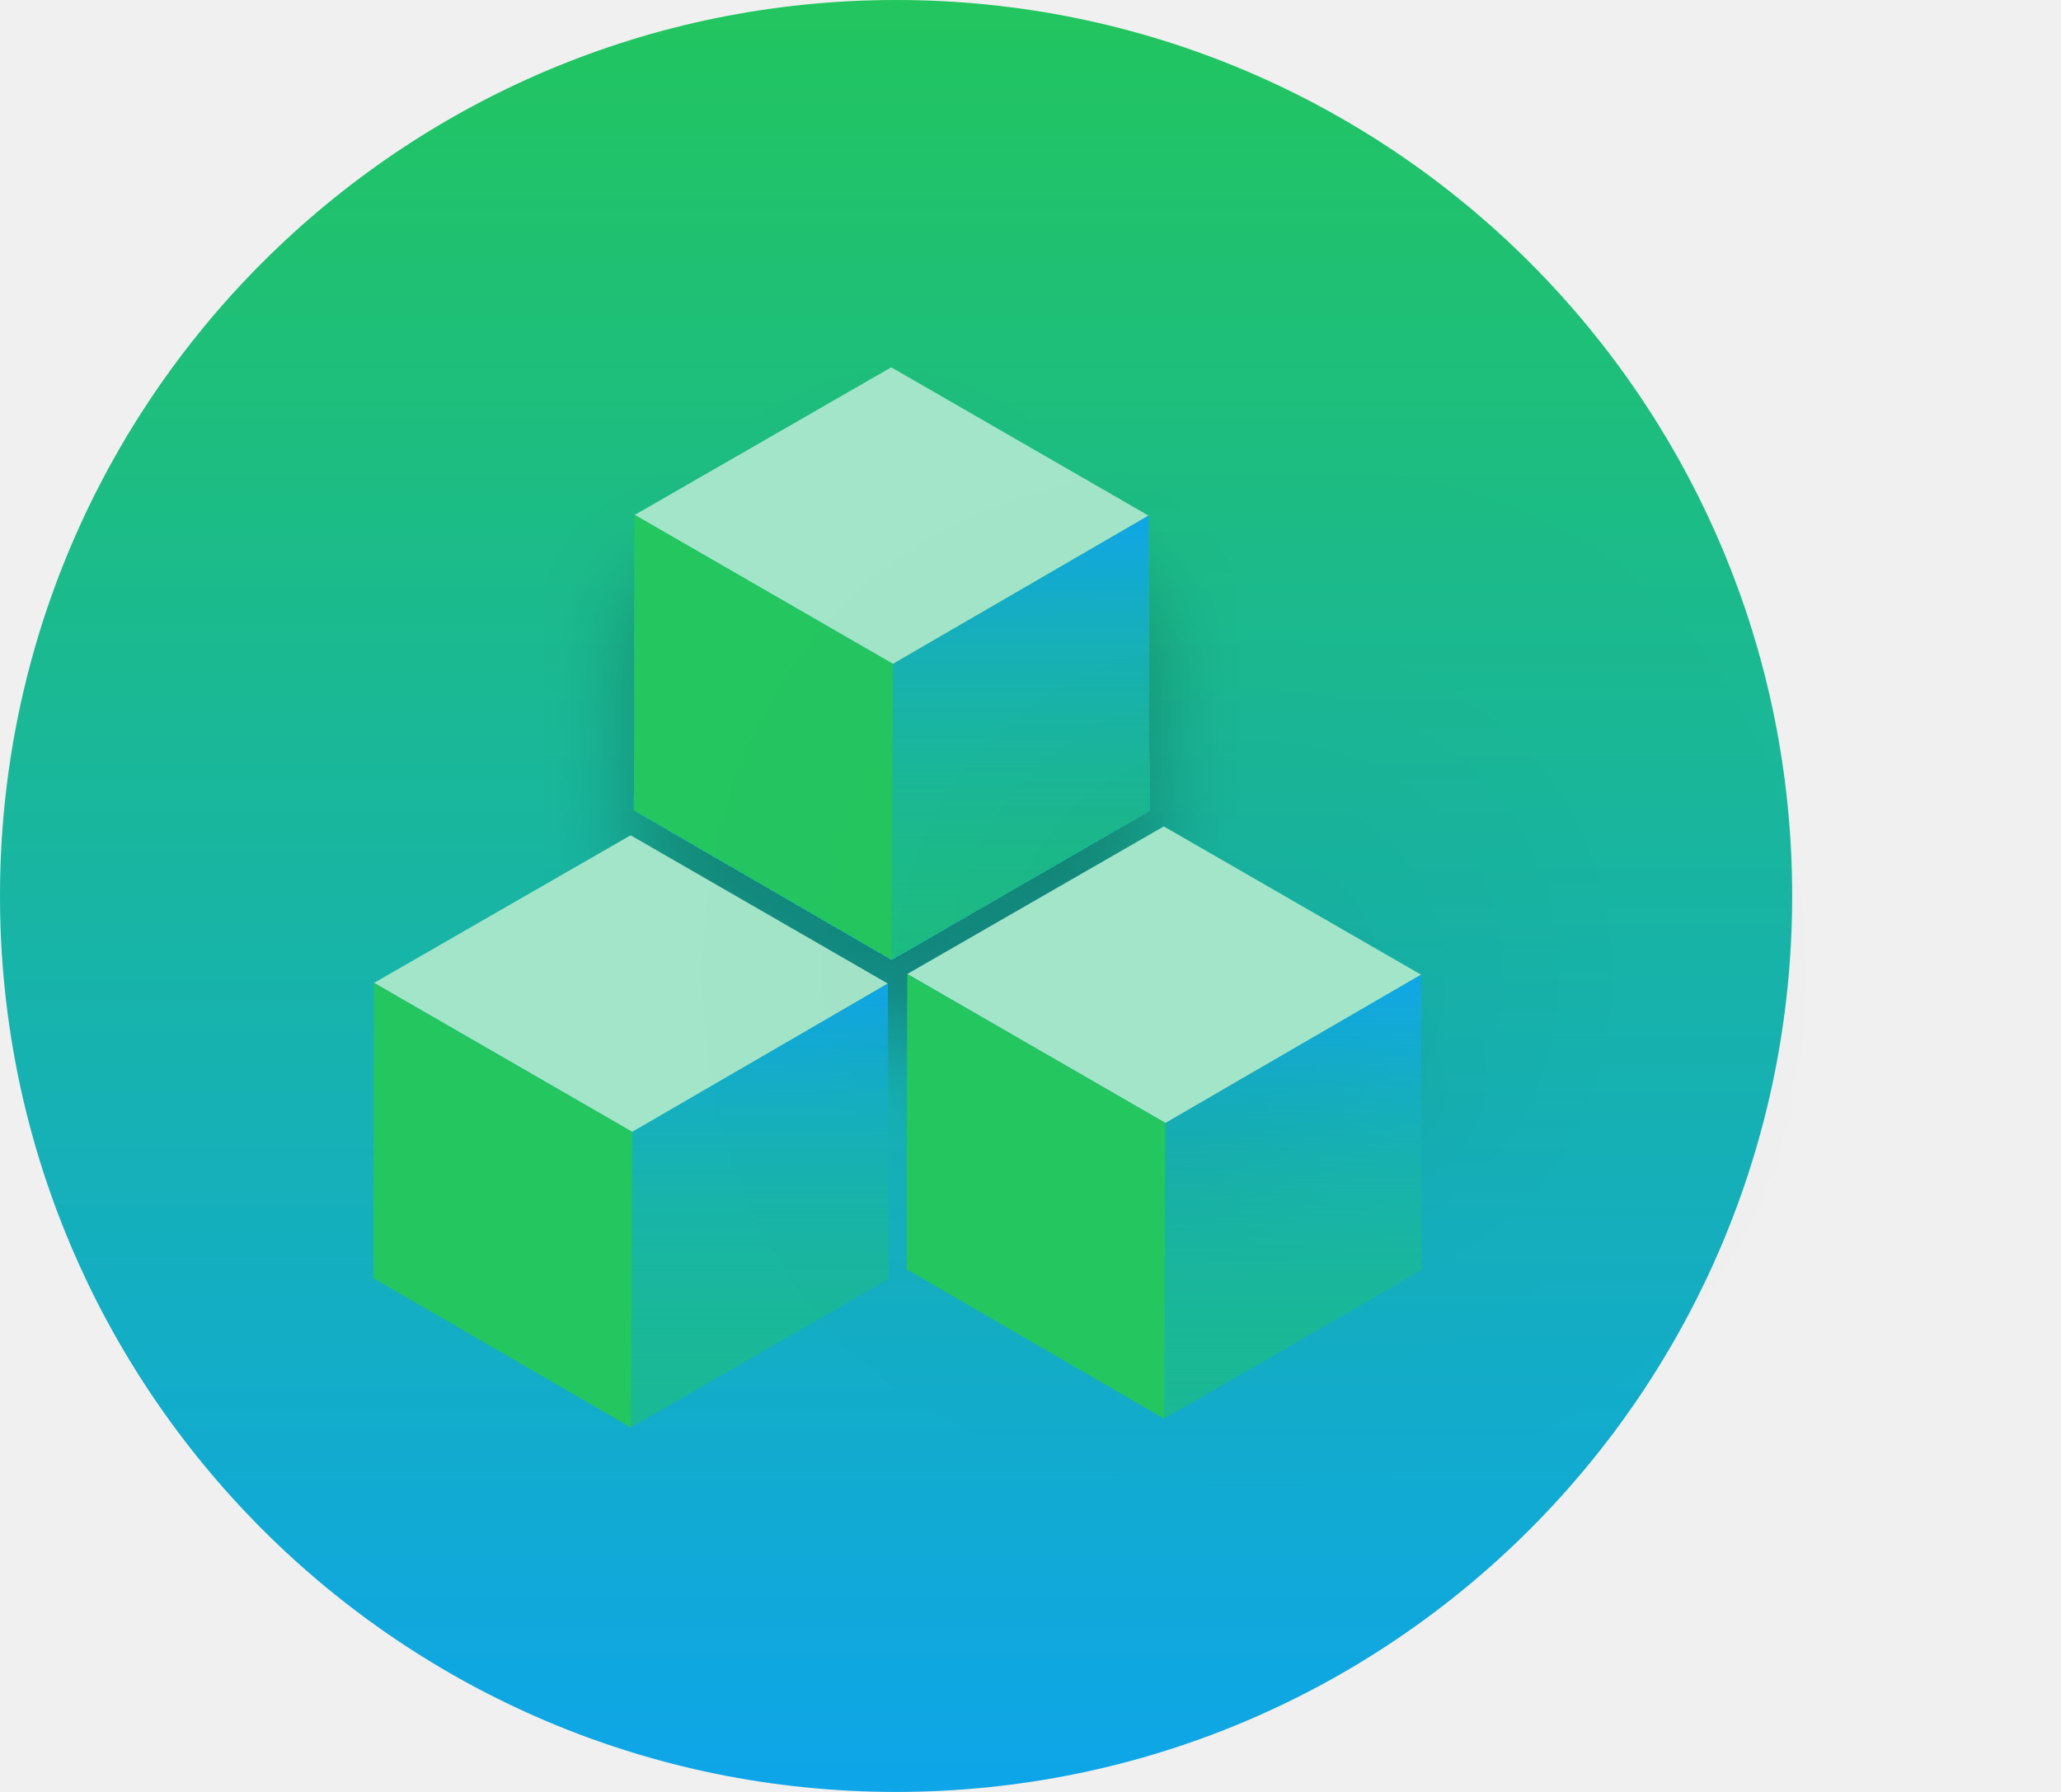
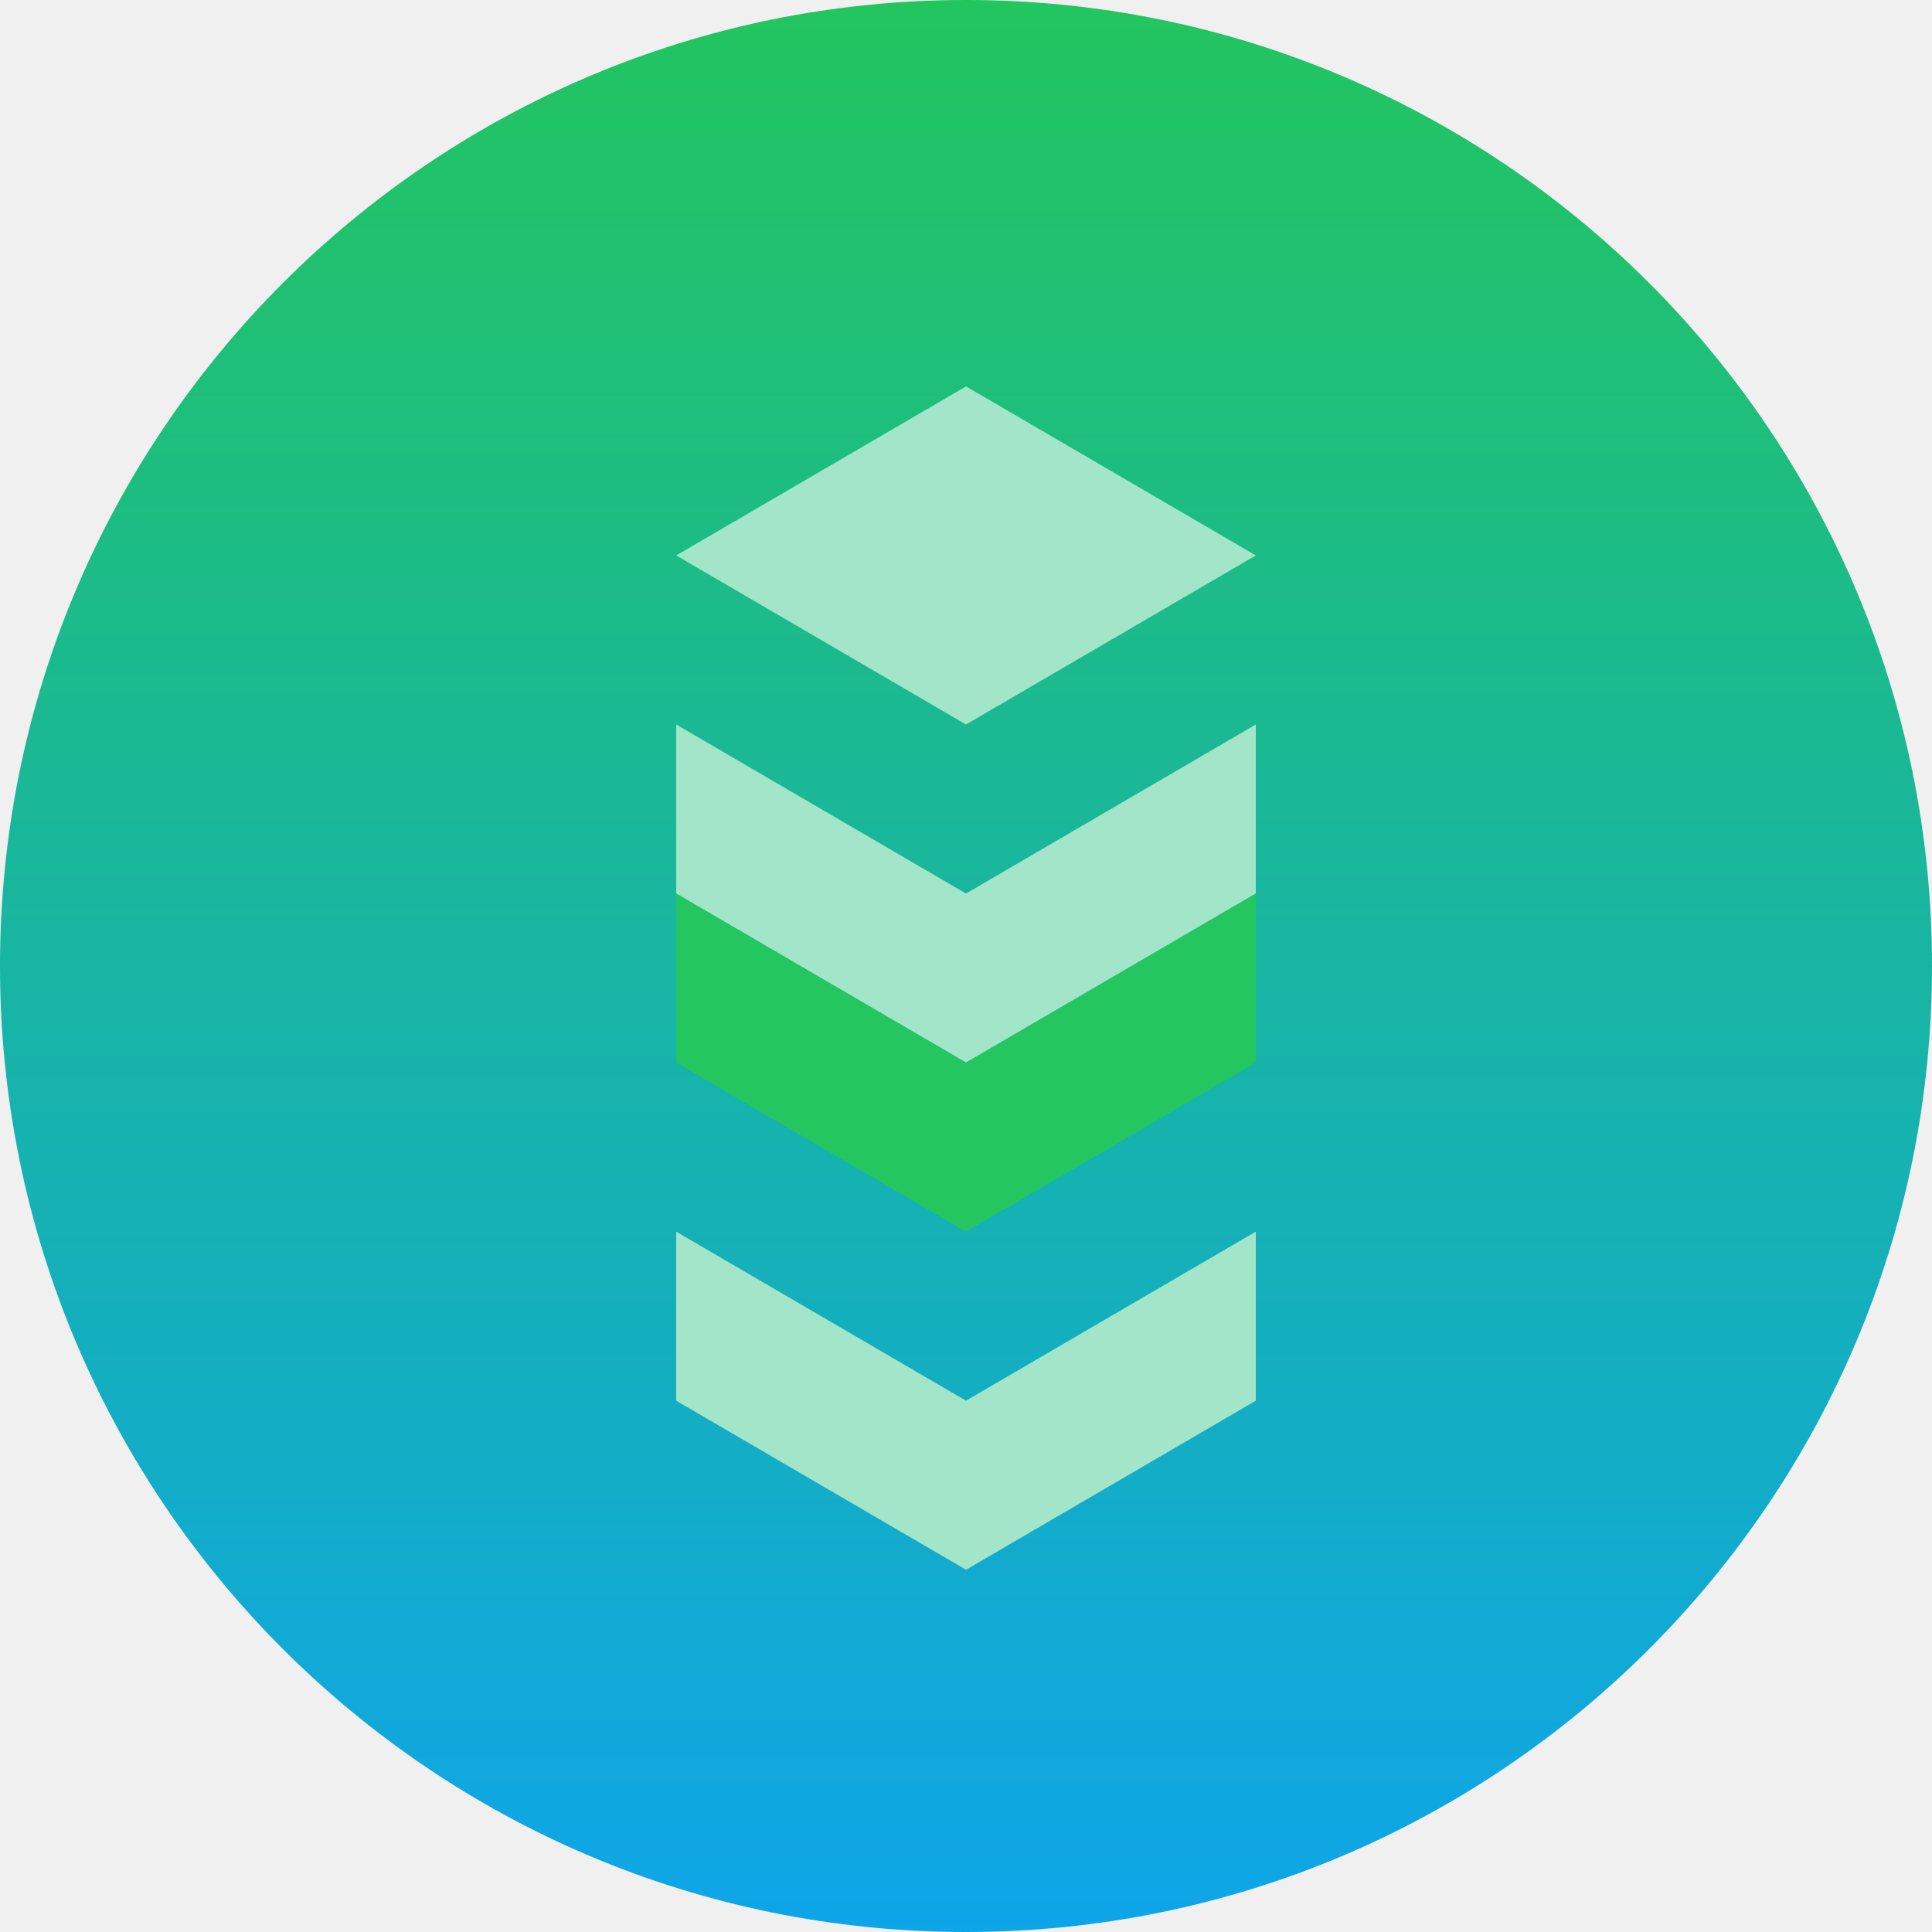
- <svg xmlns="http://www.w3.org/2000/svg" width="92" height="80" fill="none">
+ <svg xmlns="http://www.w3.org/2000/svg" width="80" height="80" fill="none">
  <circle cx="40" cy="40" r="40" fill="url(#a)" />
-   <g filter="url(#b)">
-     <mask id="c" width="24" height="14" x="28" y="16" maskUnits="userSpaceOnUse" style="mask-type:luminance">
-       <path fill="#fff" d="M28.297 16.397h23.009v13.38H28.298v-13.38Z" />
-     </mask>
-     <g mask="url(#c)">
-       <path fill="#A3E5C9" d="m39.785 16.399-11.452 6.59L39.86 29.64l11.41-6.62-11.485-6.621Z" />
-     </g>
-     <mask id="d" width="13" height="21" x="39" y="22" maskUnits="userSpaceOnUse" style="mask-type:luminance">
-       <path fill="#fff" d="M39.714 22.9h11.592v19.943H39.714V22.9Z" />
-     </mask>
-     <g mask="url(#d)">
-       <path fill="url(#e)" d="m51.27 23.02-11.41 6.621-.058 13.2 11.505-6.643-.037-13.178Z" />
-     </g>
-     <mask id="f" width="12" height="21" x="28" y="22" maskUnits="userSpaceOnUse" style="mask-type:luminance">
-       <path fill="#fff" d="M28.297 22.9H39.89v19.943H28.297V22.9Z" />
-     </mask>
-     <g mask="url(#f)">
-       <path fill="#24C660" d="m28.333 22.988-.037 13.179 11.505 6.674.058-13.2-11.526-6.653Z" />
-     </g>
-   </g>
-   <g filter="url(#g)">
-     <mask id="h" width="24" height="14" x="16" y="37" maskUnits="userSpaceOnUse" style="mask-type:luminance">
-       <path fill="#fff" d="M16.661 37.29H39.67v13.379H16.661v-13.38Z" />
-     </mask>
-     <g mask="url(#h)">
-       <path fill="#A3E5C9" d="m28.149 37.291-11.452 6.59 11.526 6.653 11.41-6.621L28.15 37.29Z" />
-     </g>
-   </g>
-   <mask id="i" width="12" height="21" x="28" y="43" maskUnits="userSpaceOnUse" style="mask-type:luminance">
-     <path fill="#fff" d="M28.077 43.793H39.67v19.943H28.077V43.793Z" />
-   </mask>
-   <g mask="url(#i)">
-     <path fill="url(#j)" d="m39.634 43.913-11.41 6.62-.059 13.2 11.506-6.643-.037-13.177Z" />
-   </g>
-   <mask id="k" width="13" height="21" x="16" y="43" maskUnits="userSpaceOnUse" style="mask-type:luminance">
-     <path fill="#fff" d="M16.661 43.793h11.592v19.943H16.661V43.793Z" />
-   </mask>
-   <g mask="url(#k)">
-     <path fill="#24C660" d="m16.697 43.88-.037 13.18 11.505 6.673.058-13.2-11.526-6.652Z" />
-   </g>
-   <g filter="url(#l)">
-     <mask id="m" width="24" height="15" x="40" y="36" maskUnits="userSpaceOnUse" style="mask-type:luminance">
-       <path fill="#fff" d="M40.463 36.893H63.47v13.38H40.463v-13.38Z" />
-     </mask>
-     <g mask="url(#m)">
-       <path fill="#A3E5C9" d="m51.95 36.895-11.452 6.59 11.527 6.652 11.41-6.621-11.485-6.621Z" />
-     </g>
-   </g>
-   <mask id="n" width="13" height="21" x="51" y="43" maskUnits="userSpaceOnUse" style="mask-type:luminance">
-     <path fill="#fff" d="M51.879 43.396H63.47v19.943H51.879V43.396Z" />
-   </mask>
-   <g mask="url(#n)">
-     <path fill="url(#o)" d="m63.435 43.516-11.41 6.621-.058 13.2 11.505-6.644-.037-13.177Z" />
-   </g>
-   <mask id="p" width="13" height="21" x="40" y="43" maskUnits="userSpaceOnUse" style="mask-type:luminance">
-     <path fill="#fff" d="M40.463 43.396h11.592v19.943H40.463V43.396Z" />
-   </mask>
-   <g mask="url(#p)">
-     <path fill="#24C660" d="m40.498 43.484-.037 13.178 11.506 6.675.058-13.2-11.527-6.653Z" />
-   </g>
+   <path fill="#A3E5C9" d="m40 16-12 7 12 7 12-7-12-7ZM28 30v7l12 7v-7l-12-7Zm24 0v7l-12 7v-7l12-7Z" />
+   <path fill="#24C660" d="M28 37v7l12 7v-7l-12-7Zm24 0v7l-12 7v-7l12-7Z" />
+   <path fill="#A3E5C9" d="M28 51v7l12 7v-7l-12-7Zm24 0v7l-12 7v-7l12-7Z" />
  <defs>
    <linearGradient id="a" x1="40" x2="40" y1="0" y2="80" gradientUnits="userSpaceOnUse">
      <stop stop-color="#22C55E" />
      <stop offset="1" stop-color="#0EA5E9" />
    </linearGradient>
-     <linearGradient id="e" x1="45.554" x2="45.554" y1="23.02" y2="42.841" gradientUnits="userSpaceOnUse">
-       <stop stop-color="#10A6E8" />
-       <stop offset="1" stop-color="#22C55E" stop-opacity=".5" />
-     </linearGradient>
-     <linearGradient id="j" x1="33.918" x2="33.918" y1="43.913" y2="63.733" gradientUnits="userSpaceOnUse">
-       <stop stop-color="#10A6E8" />
-       <stop offset="1" stop-color="#22C55E" stop-opacity=".5" />
-     </linearGradient>
-     <linearGradient id="o" x1="57.719" x2="57.719" y1="43.516" y2="63.337" gradientUnits="userSpaceOnUse">
-       <stop stop-color="#10A6E8" />
-       <stop offset="1" stop-color="#22C55E" stop-opacity=".5" />
-     </linearGradient>
-     <filter id="b" width="31.008" height="34.442" x="24.297" y="16.399" color-interpolation-filters="sRGB" filterUnits="userSpaceOnUse">
-       <feFlood flood-opacity="0" result="BackgroundImageFix" />
-       <feColorMatrix in="SourceAlpha" result="hardAlpha" values="0 0 0 0 0 0 0 0 0 0 0 0 0 0 0 0 0 0 127 0" />
-       <feOffset dy="4" />
-       <feGaussianBlur stdDeviation="2" />
-       <feComposite in2="hardAlpha" operator="out" />
-       <feColorMatrix values="0 0 0 0 0 0 0 0 0 0 0 0 0 0 0 0 0 0 0.25 0" />
-       <feBlend in2="BackgroundImageFix" result="effect1_dropShadow_2203_3497" />
-       <feBlend in="SourceGraphic" in2="effect1_dropShadow_2203_3497" result="shape" />
-     </filter>
-     <filter id="g" width="50.937" height="21.242" x="16.697" y="37.291" color-interpolation-filters="sRGB" filterUnits="userSpaceOnUse">
-       <feFlood flood-opacity="0" result="BackgroundImageFix" />
-       <feColorMatrix in="SourceAlpha" result="hardAlpha" values="0 0 0 0 0 0 0 0 0 0 0 0 0 0 0 0 0 0 127 0" />
-       <feOffset dx="24" dy="4" />
-       <feGaussianBlur stdDeviation="2" />
-       <feComposite in2="hardAlpha" operator="out" />
-       <feColorMatrix values="0 0 0 0 0 0 0 0 0 0 0 0 0 0 0 0 0 0 0.13 0" />
-       <feBlend in2="BackgroundImageFix" result="effect1_dropShadow_2203_3497" />
-       <feBlend in="SourceGraphic" in2="effect1_dropShadow_2203_3497" result="shape" />
-     </filter>
-     <filter id="l" width="70.937" height="61.242" x="20.498" y="12.895" color-interpolation-filters="sRGB" filterUnits="userSpaceOnUse">
-       <feFlood flood-opacity="0" result="BackgroundImageFix" />
-       <feColorMatrix in="SourceAlpha" result="hardAlpha" values="0 0 0 0 0 0 0 0 0 0 0 0 0 0 0 0 0 0 127 0" />
-       <feOffset dx="4" />
-       <feGaussianBlur stdDeviation="12" />
-       <feComposite in2="hardAlpha" operator="out" />
-       <feColorMatrix values="0 0 0 0 0 0 0 0 0 0 0 0 0 0 0 0 0 0 0.13 0" />
-       <feBlend in2="BackgroundImageFix" result="effect1_dropShadow_2203_3497" />
-       <feBlend in="SourceGraphic" in2="effect1_dropShadow_2203_3497" result="shape" />
-     </filter>
  </defs>
</svg>
